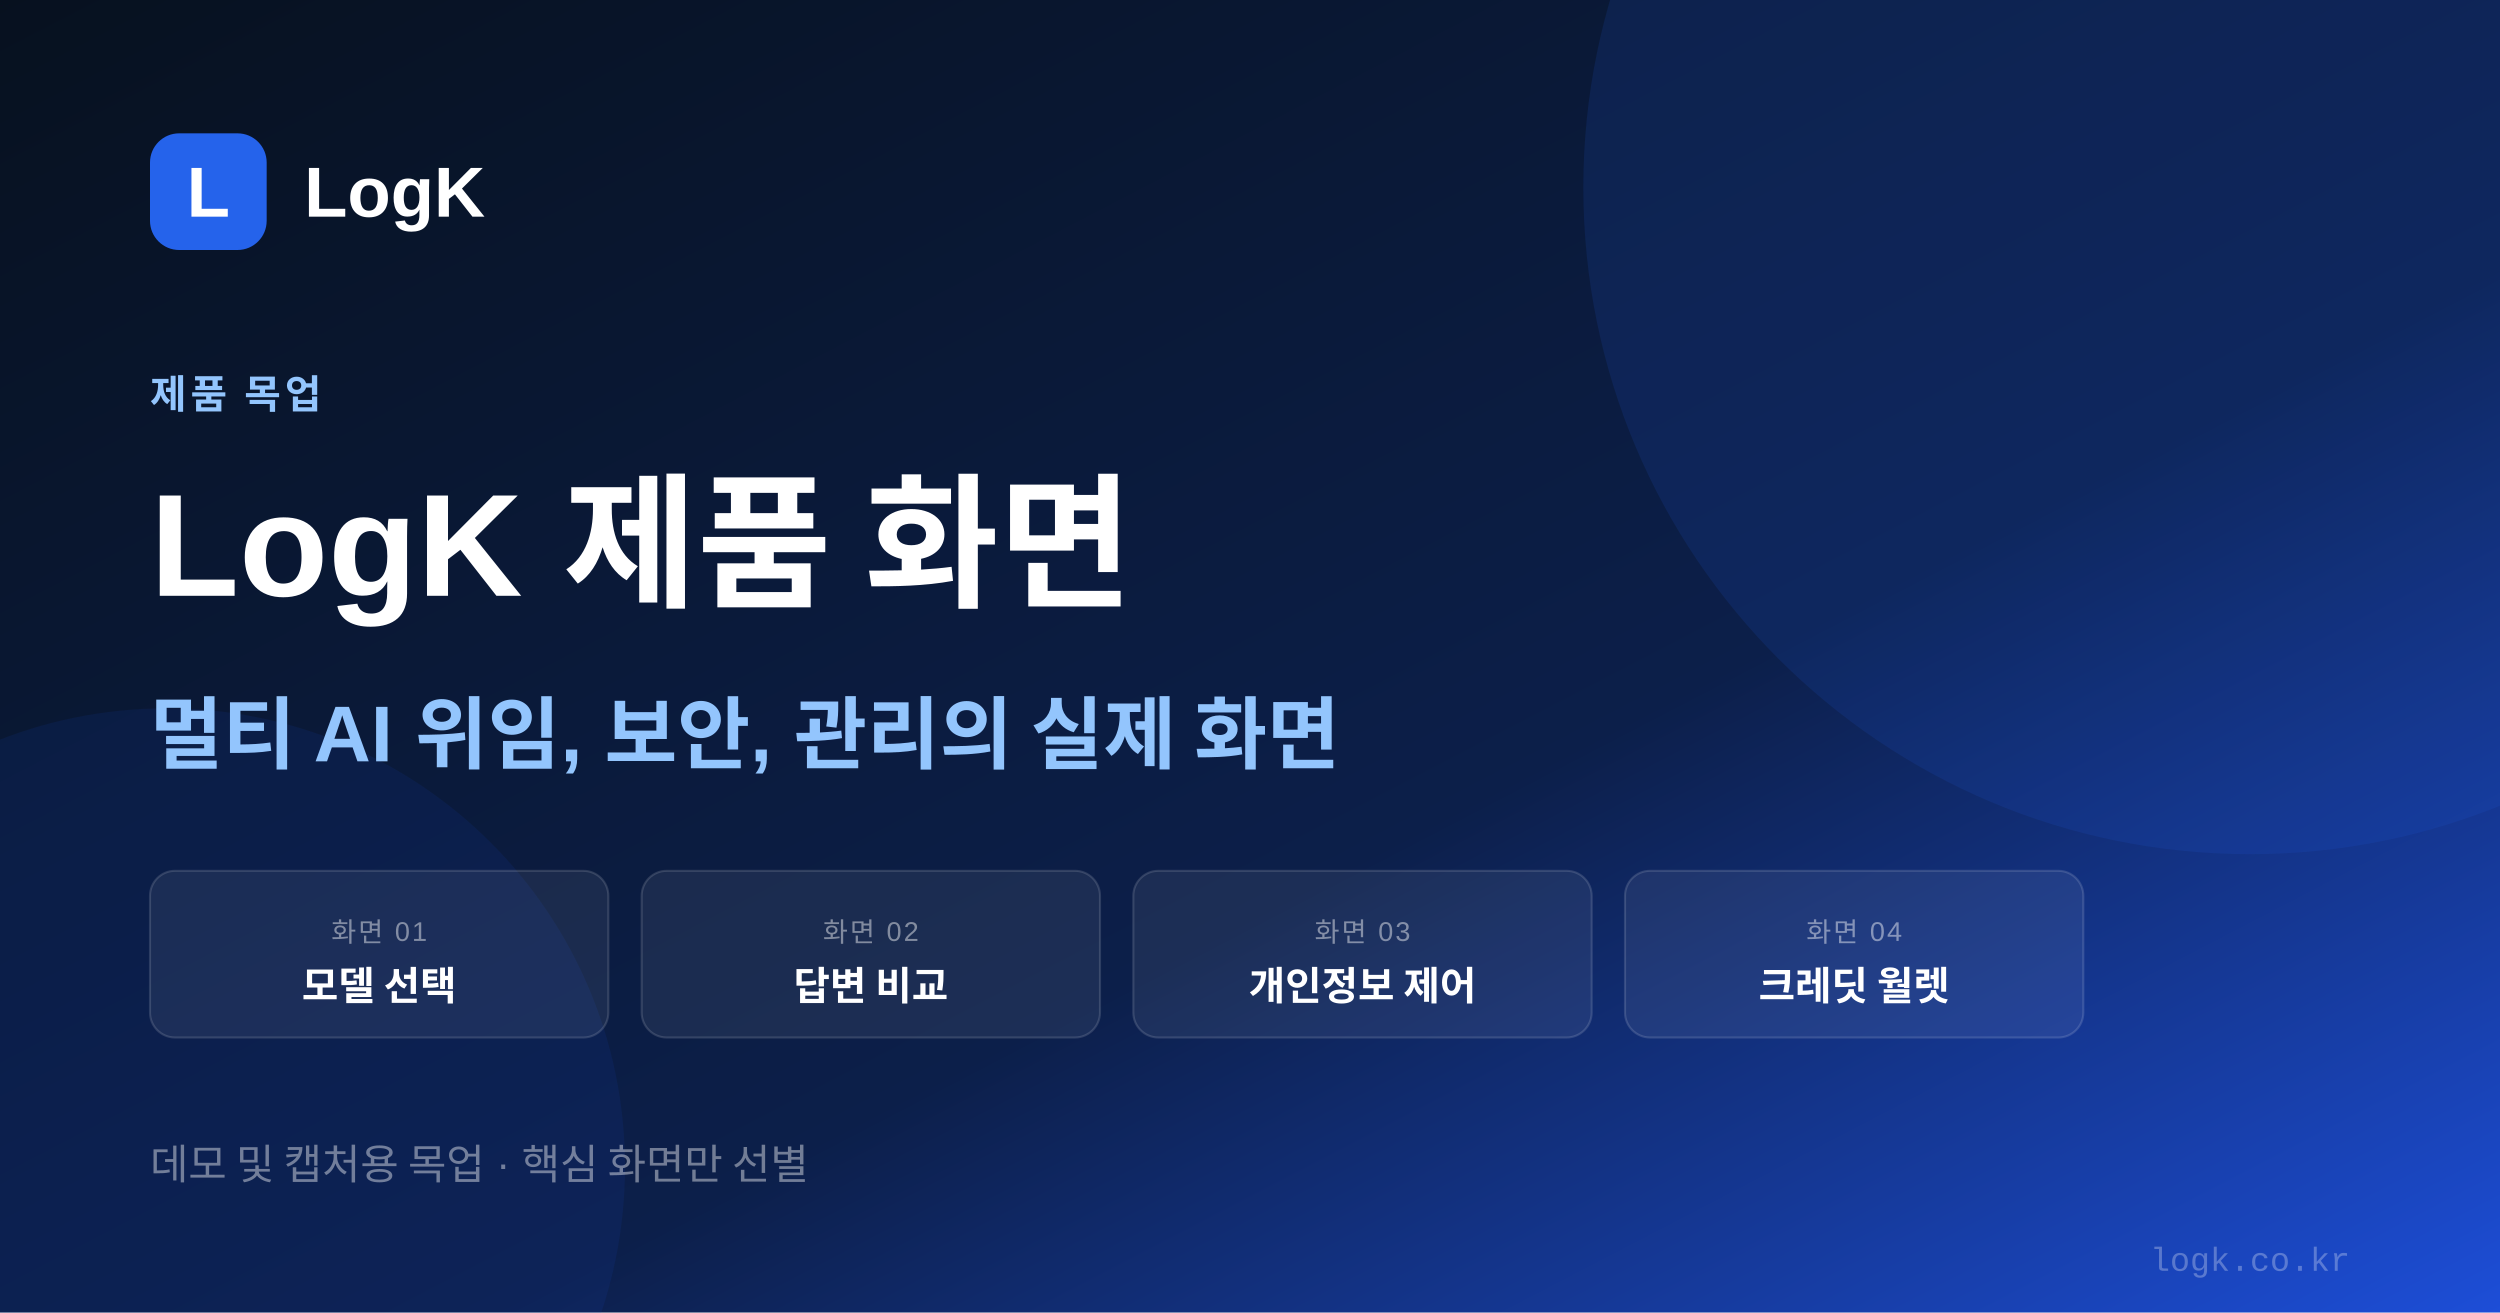
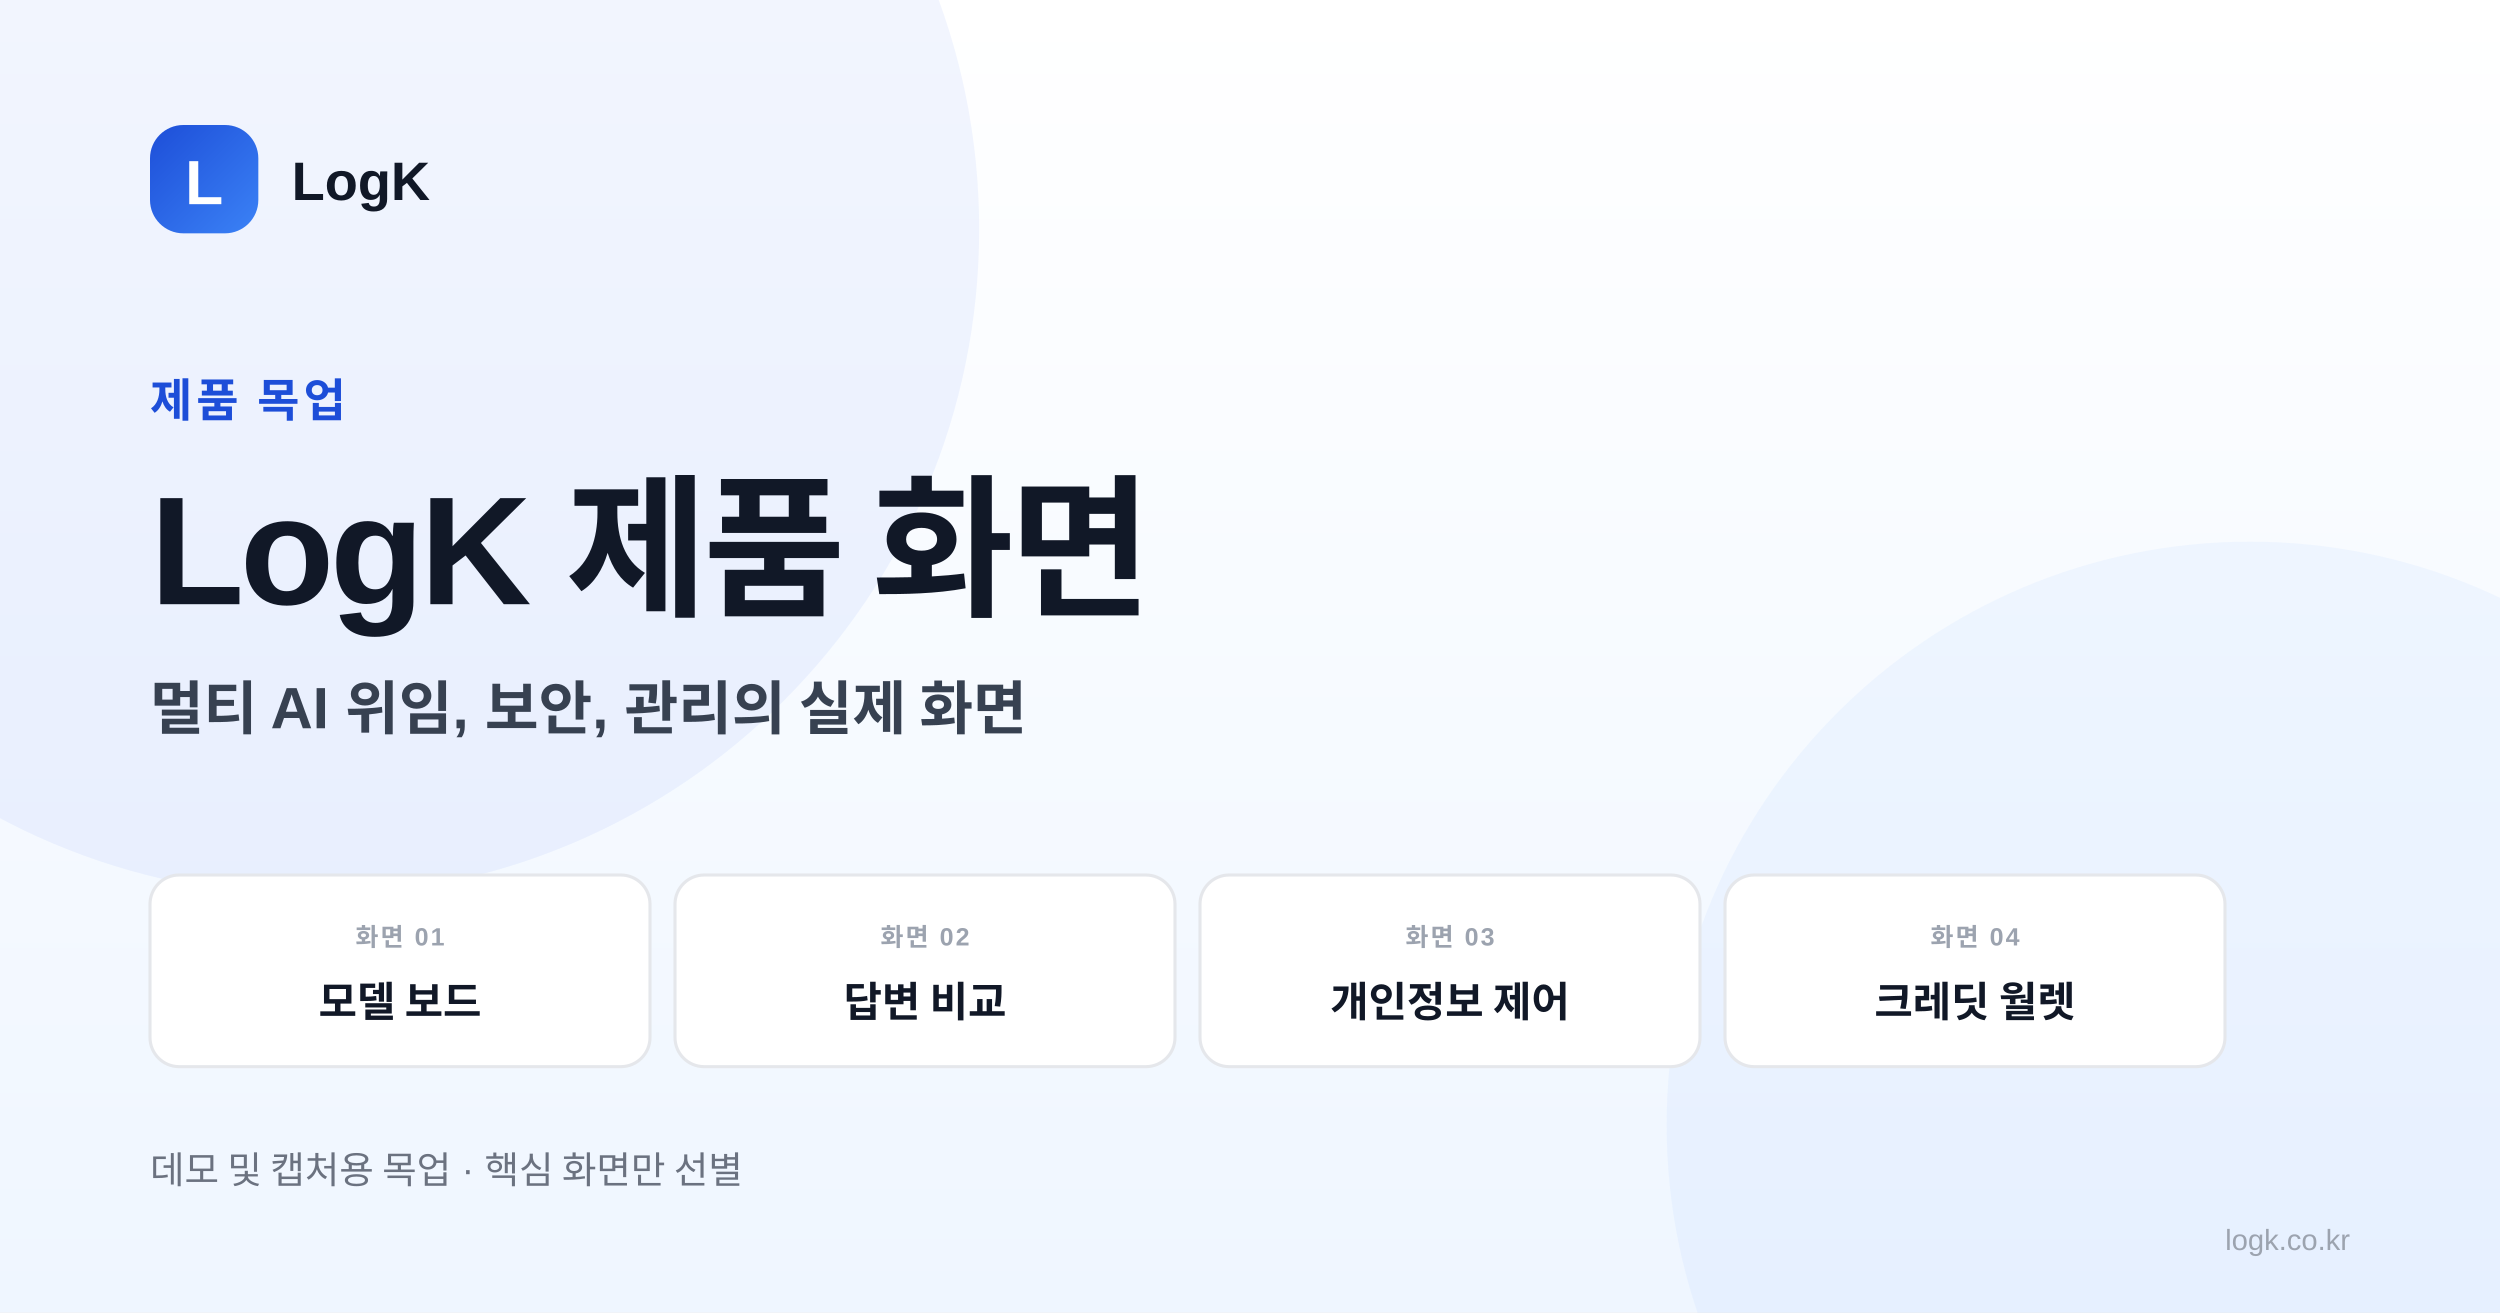
<svg xmlns="http://www.w3.org/2000/svg" viewBox="0 0 1200 630" width="1200" height="630">
  <defs>
-     <linearGradient id="bg" x1="0" y1="0" x2="1" y2="1" gradientUnits="objectBoundingBox">
-       <stop offset="0%" stop-color="#07111F" />
-       <stop offset="60%" stop-color="#0C1F4A" />
-       <stop offset="100%" stop-color="#1D4ED8" />
+     <linearGradient id="bg" x1="0" y1="0" x2="0" y2="1">
+       <stop offset="0%" stop-color="#FFFFFF" />
+       <stop offset="100%" stop-color="#EFF6FF" />
+     </linearGradient>
+     <linearGradient id="brand-mark" x1="0" y1="0" x2="1" y2="1">
+       <stop offset="0%" stop-color="#1D4ED8" />
+       <stop offset="100%" stop-color="#3B82F6" />
    </linearGradient>
  </defs>
  <rect width="1200" height="630" fill="url(#bg)" />
-   <circle cx="1080" cy="90" r="320" fill="#2563EB" fill-opacity="0.13" />
-   <circle cx="80" cy="560" r="220" fill="#1D4ED8" fill-opacity="0.10" />
-   <rect x="72" y="64" width="56" height="56" rx="14" fill="#2563EB" />
-   <text x="100" y="104" text-anchor="middle" font-family="system-ui,-apple-system,Arial,sans-serif" font-size="34" font-weight="800" fill="white">L</text>
-   <text x="146" y="104" font-family="system-ui,-apple-system,Arial,sans-serif" font-size="34" font-weight="700" fill="white">LogK</text>
-   <text x="72" y="196" font-family="system-ui,-apple-system,Arial,sans-serif" font-size="19" font-weight="600" fill="#93C5FD" letter-spacing="2">제품 목업</text>
-   <text x="72" y="286" font-family="'Malgun Gothic','Apple SD Gothic Neo','Noto Sans KR',system-ui,Arial,sans-serif" font-size="70" font-weight="800" fill="white">LogK 제품 화면</text>
-   <text x="72" y="366" font-family="'Malgun Gothic','Apple SD Gothic Neo','Noto Sans KR',system-ui,Arial,sans-serif" font-size="38" font-weight="600" fill="#93C5FD">멀티 AI 위임, 보안, 관리의 실제 화면</text>
-   <rect x="72" y="418" width="220" height="80" rx="12" fill="rgba(255,255,255,0.07)" stroke="rgba(255,255,255,0.14)" stroke-width="1" />
-   <text x="182" y="452" text-anchor="middle" font-family="system-ui,-apple-system,Arial,sans-serif" font-size="13" fill="rgba(255,255,255,0.45)" letter-spacing="1">화면 01</text>
-   <text x="182" y="480" text-anchor="middle" font-family="'Malgun Gothic','Apple SD Gothic Neo',system-ui,Arial,sans-serif" font-size="19" font-weight="700" fill="white">모델 선택</text>
-   <rect x="308" y="418" width="220" height="80" rx="12" fill="rgba(255,255,255,0.07)" stroke="rgba(255,255,255,0.14)" stroke-width="1" />
-   <text x="418" y="452" text-anchor="middle" font-family="system-ui,-apple-system,Arial,sans-serif" font-size="13" fill="rgba(255,255,255,0.45)" letter-spacing="1">화면 02</text>
-   <text x="418" y="480" text-anchor="middle" font-family="'Malgun Gothic','Apple SD Gothic Neo',system-ui,Arial,sans-serif" font-size="19" font-weight="700" fill="white">답변 비교</text>
-   <rect x="544" y="418" width="220" height="80" rx="12" fill="rgba(255,255,255,0.07)" stroke="rgba(255,255,255,0.14)" stroke-width="1" />
-   <text x="654" y="452" text-anchor="middle" font-family="system-ui,-apple-system,Arial,sans-serif" font-size="13" fill="rgba(255,255,255,0.45)" letter-spacing="1">화면 03</text>
-   <text x="654" y="480" text-anchor="middle" font-family="'Malgun Gothic','Apple SD Gothic Neo',system-ui,Arial,sans-serif" font-size="19" font-weight="700" fill="white">개인정보 제어</text>
-   <rect x="780" y="418" width="220" height="80" rx="12" fill="rgba(255,255,255,0.07)" stroke="rgba(255,255,255,0.14)" stroke-width="1" />
-   <text x="890" y="452" text-anchor="middle" font-family="system-ui,-apple-system,Arial,sans-serif" font-size="13" fill="rgba(255,255,255,0.45)" letter-spacing="1">화면 04</text>
-   <text x="890" y="480" text-anchor="middle" font-family="'Malgun Gothic','Apple SD Gothic Neo',system-ui,Arial,sans-serif" font-size="19" font-weight="700" fill="white">크레딧 월렛</text>
-   <text x="72" y="566" font-family="'Malgun Gothic','Apple SD Gothic Neo',system-ui,Arial,sans-serif" font-size="20" fill="rgba(255,255,255,0.42)">
-     데모 및 캡처용 목업 · 핵심 화면만 선별
-   </text>
-   <text x="1128" y="610" text-anchor="end" font-family="'Courier New',Consolas,monospace" font-size="16" fill="rgba(255,255,255,0.28)">logk.co.kr</text>
+   <circle cx="150" cy="110" r="320" fill="#2563EB" fill-opacity="0.06" />
+   <circle cx="1080" cy="540" r="280" fill="#3B82F6" fill-opacity="0.05" />
+   <rect x="72" y="60" width="52" height="52" rx="16" fill="url(#brand-mark)" />
+   <text x="98" y="98" text-anchor="middle" font-family="Pretendard,system-ui,-apple-system,'Apple SD Gothic Neo','Malgun Gothic','Noto Sans KR',Arial,sans-serif" font-size="30" font-weight="800" fill="white">L</text>
+   <text x="140" y="96" font-family="Pretendard,system-ui,-apple-system,'Apple SD Gothic Neo','Malgun Gothic','Noto Sans KR',Arial,sans-serif" font-size="26" font-weight="700" fill="#111827">LogK</text>
+   <text x="72" y="200" font-family="Pretendard,system-ui,-apple-system,'Apple SD Gothic Neo','Malgun Gothic','Noto Sans KR',Arial,sans-serif" font-size="22" font-weight="600" fill="#1D4ED8" letter-spacing="2">제품 목업</text>
+   <text x="72" y="290" font-family="Pretendard,system-ui,-apple-system,'Apple SD Gothic Neo','Malgun Gothic','Noto Sans KR',Arial,sans-serif" font-size="74" font-weight="800" fill="#111827" letter-spacing="-2">LogK 제품 화면</text>
+   <text x="72" y="350" font-family="Pretendard,system-ui,-apple-system,'Apple SD Gothic Neo','Malgun Gothic','Noto Sans KR',Arial,sans-serif" font-size="28" font-weight="600" fill="#374151">멀티 AI 위임, 보안, 관리의 실제 화면</text>
+   <g font-family="Pretendard,system-ui,-apple-system,'Apple SD Gothic Neo','Malgun Gothic','Noto Sans KR',Arial,sans-serif">
+     <rect x="72" y="420" width="240" height="92" rx="14" fill="#FFFFFF" stroke="#E5E7EB" stroke-width="1.5" />
+     <text x="192" y="454" text-anchor="middle" font-size="12" font-weight="700" fill="#9CA3AF" letter-spacing="1">화면 01</text>
+     <text x="192" y="488" text-anchor="middle" font-size="20" font-weight="700" fill="#111827">모델 보드</text>
+     <rect x="324" y="420" width="240" height="92" rx="14" fill="#FFFFFF" stroke="#E5E7EB" stroke-width="1.5" />
+     <text x="444" y="454" text-anchor="middle" font-size="12" font-weight="700" fill="#9CA3AF" letter-spacing="1">화면 02</text>
+     <text x="444" y="488" text-anchor="middle" font-size="20" font-weight="700" fill="#111827">답변 비교</text>
+     <rect x="576" y="420" width="240" height="92" rx="14" fill="#FFFFFF" stroke="#E5E7EB" stroke-width="1.5" />
+     <text x="696" y="454" text-anchor="middle" font-size="12" font-weight="700" fill="#9CA3AF" letter-spacing="1">화면 03</text>
+     <text x="696" y="488" text-anchor="middle" font-size="20" font-weight="700" fill="#111827">개인정보 제어</text>
+     <rect x="828" y="420" width="240" height="92" rx="14" fill="#FFFFFF" stroke="#E5E7EB" stroke-width="1.5" />
+     <text x="948" y="454" text-anchor="middle" font-size="12" font-weight="700" fill="#9CA3AF" letter-spacing="1">화면 04</text>
+     <text x="948" y="488" text-anchor="middle" font-size="20" font-weight="700" fill="#111827">크레딧 월렛</text>
+   </g>
+   <text x="72" y="568" font-family="Pretendard,system-ui,-apple-system,'Apple SD Gothic Neo','Malgun Gothic','Noto Sans KR',Arial,sans-serif" font-size="18" fill="#6B7280">데모 및 캡처용 목업 · 핵심 화면만 선별</text>
+   <text x="1128" y="600" text-anchor="end" font-family="Pretendard,system-ui,-apple-system,Arial,sans-serif" font-size="14" fill="#9CA3AF">logk.co.kr</text>
</svg>
